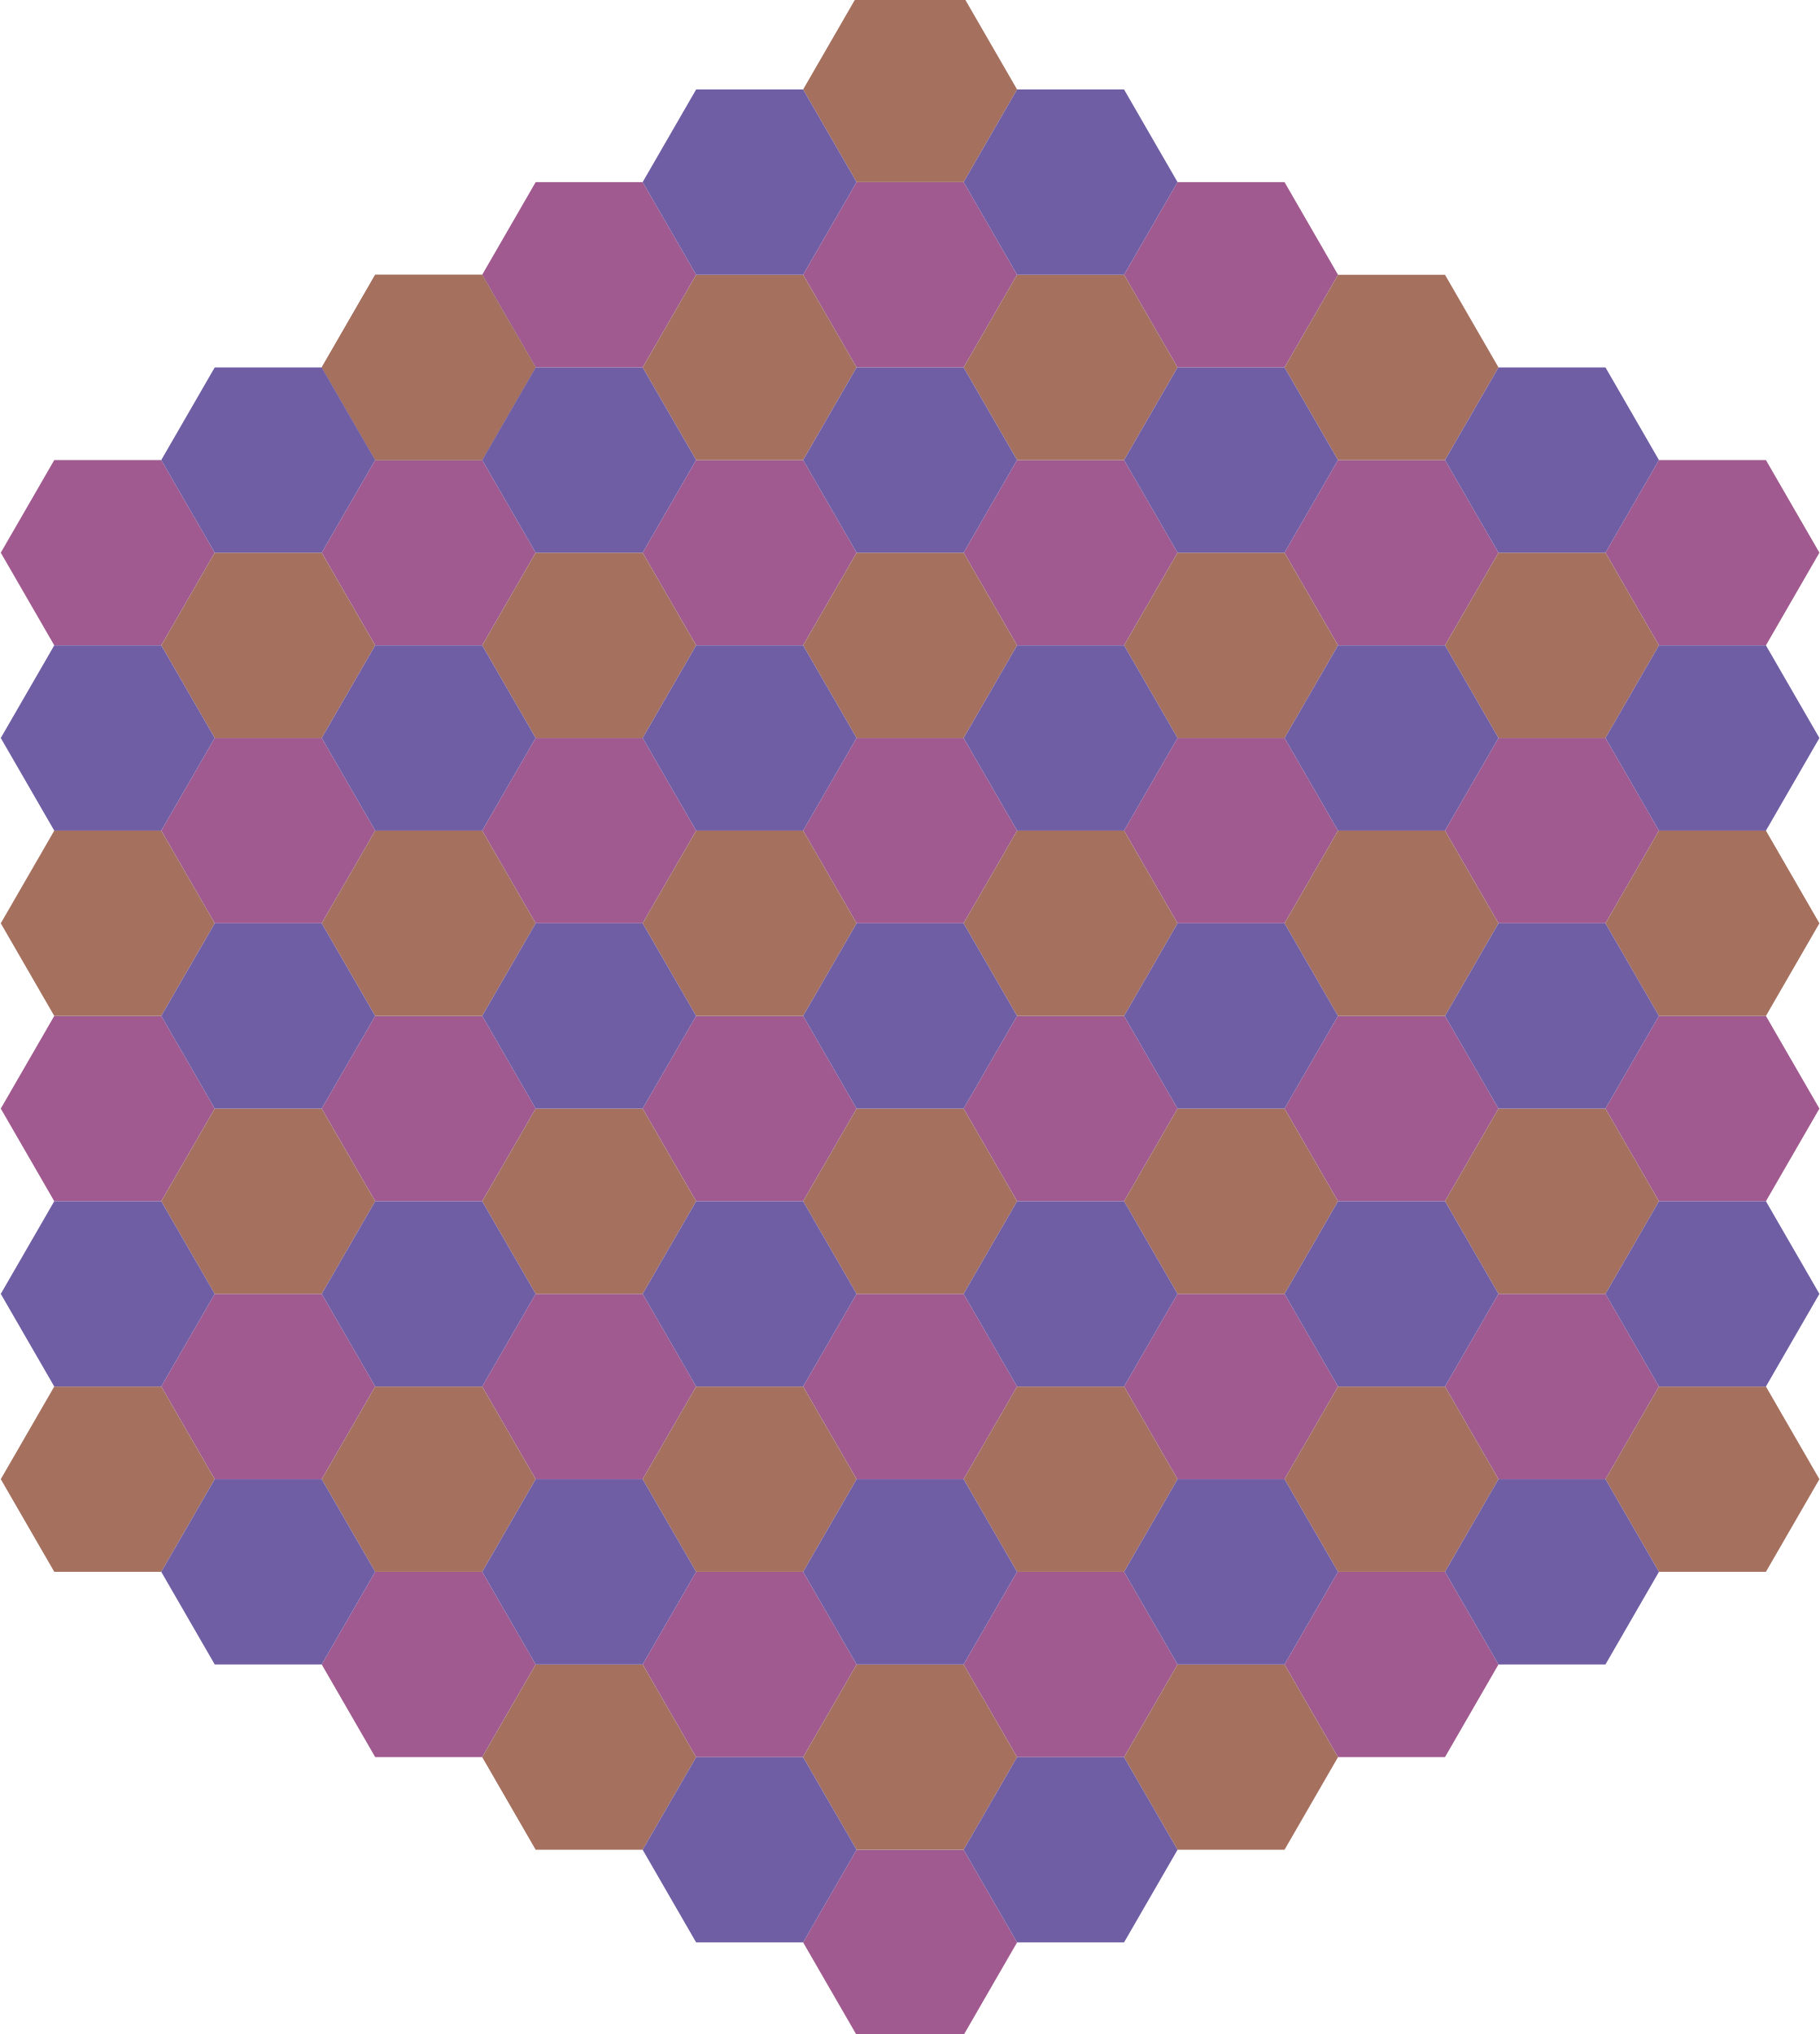
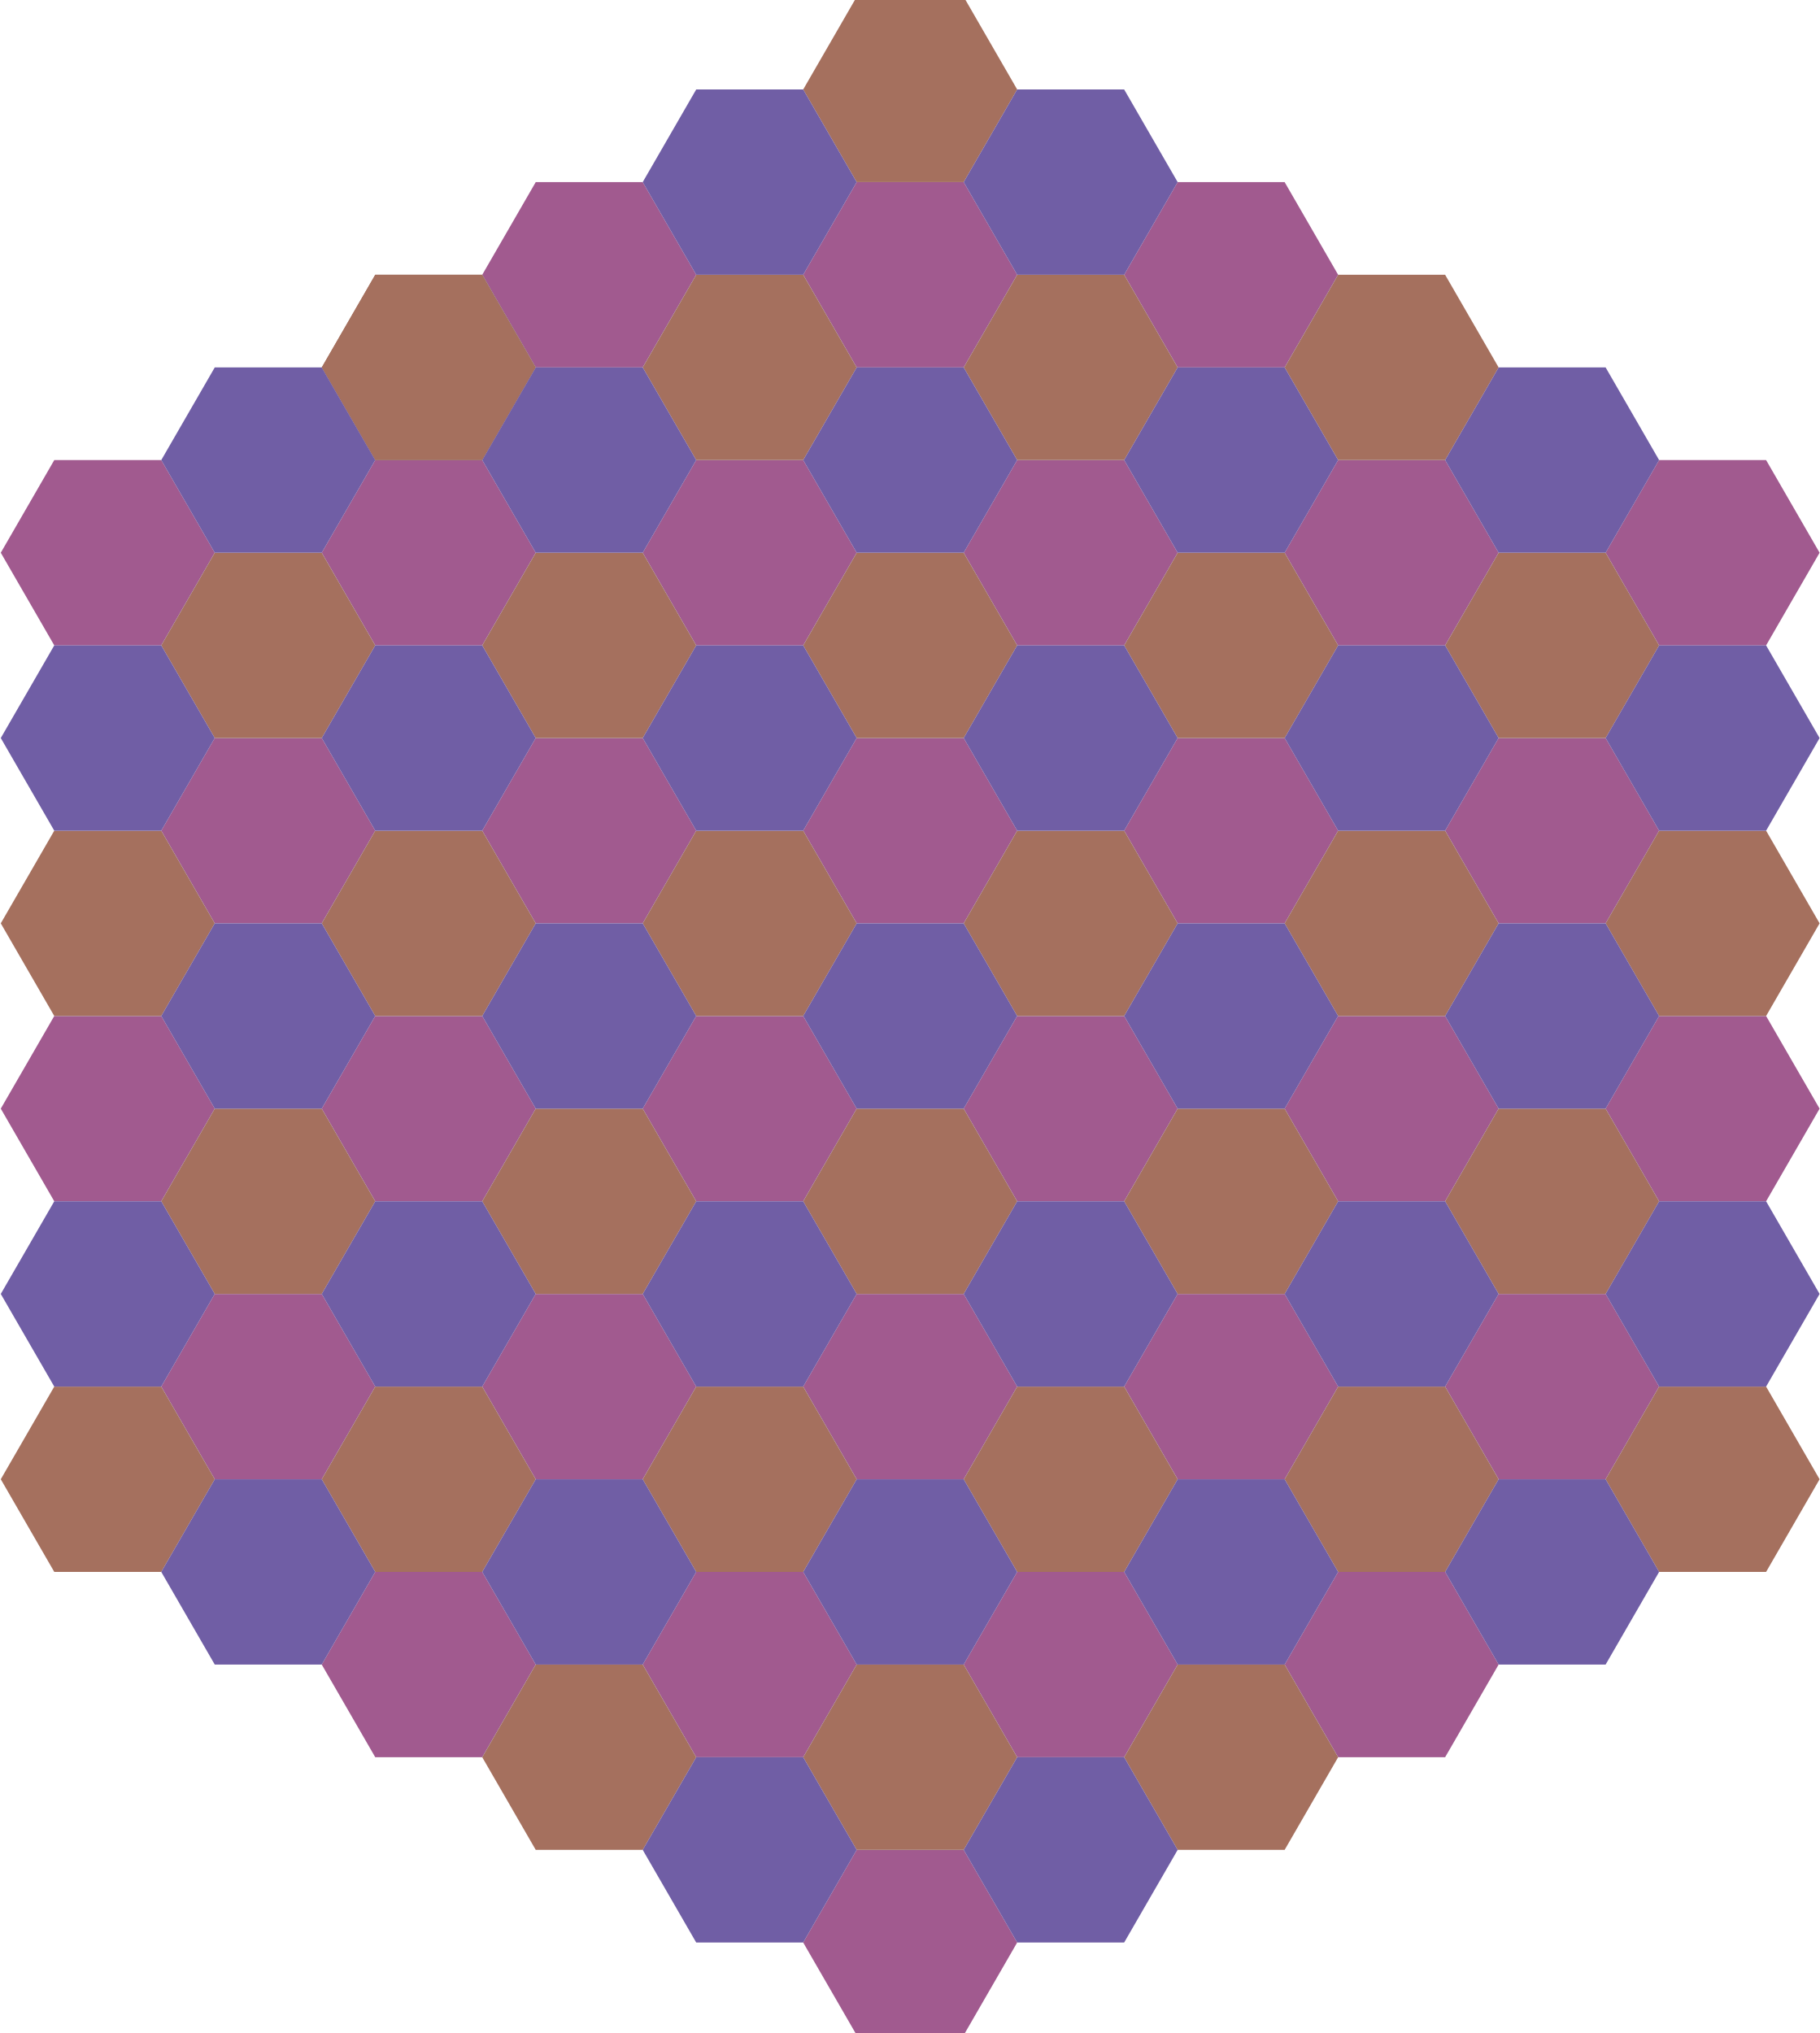
- <svg xmlns="http://www.w3.org/2000/svg" viewBox="158 80 1637 1830" version="1.1" id="svg5">
+ <svg xmlns="http://www.w3.org/2000/svg" viewBox="158 80 1637 1829" version="1.1" id="svg5">
  <defs id="defs2" />
  <g id="layer1">
    <g id="g4398" transform="matrix(1.374146,0,0,1.374146,-677.7896,-19.78916)">
      <path style="fill:#a5705e;fill-opacity:1;fill-rule:evenodd" id="path242-5-3" transform="matrix(0.6863319,0,0,0.6863319,664.9355,-55.19658)" d="M 428.391,536.725 377.363,625.107 H 275.308 l -51.028,-88.383 51.028,-88.383 102.055,0 z" />
      <a href="https://en.wikipedia.org/wiki/Bullseye_(target)">
        <path style="fill:#a5705e;fill-opacity:1;fill-rule:evenodd" id="path242-5-3-button" class="path242-5-3-button" transform="matrix(0.6863319,0,0,0.6863319,664.9355,-55.19658)" d="M 428.391,536.725 377.363,625.107 H 275.308 l -51.028,-88.383 51.028,-88.383 102.055,0 z" />
      </a>
      <path style="fill:#a5705e;fill-opacity:1;fill-rule:evenodd" id="path242-5-3-0" transform="matrix(0.6863319,0,0,0.6863319,875.067,-55.19658)" d="M 428.391,536.725 377.363,625.107 H 275.308 l -51.028,-88.383 51.028,-88.383 102.055,0 z" />
      <path style="fill:#a5705e;fill-opacity:1;fill-rule:evenodd" id="path242-5-3-5-6-4-9" transform="matrix(0.6863319,0,0,0.6863319,559.8697,126.7827)" d="M 428.391,536.725 377.363,625.107 H 275.308 l -51.028,-88.383 51.028,-88.383 102.055,0 z" />
      <path style="fill:#a5705e;fill-opacity:1;fill-rule:evenodd" id="path242-5-3-5-6-4-9-0" transform="matrix(0.6863319,0,0,0.6863319,770.0012,126.7827)" d="M 428.391,536.725 377.363,625.107 H 275.308 l -51.028,-88.383 51.028,-88.383 102.055,0 z" />
      <path style="fill:#a5705e;fill-opacity:1;fill-rule:evenodd" id="path242-5-3-5-6-4-9-9" transform="matrix(0.6863319,0,0,0.6863319,980.1327,126.7827)" d="M 428.391,536.725 377.363,625.107 H 275.308 l -51.028,-88.383 51.028,-88.383 102.055,0 z" />
      <path style="fill:#a5705e;fill-opacity:1;fill-rule:evenodd" id="path242-5-3-5-6-4-9-1" transform="matrix(0.6863319,0,0,0.6863319,1190.264,126.7827)" d="M 428.391,536.725 377.363,625.107 H 275.308 l -51.028,-88.383 51.028,-88.383 102.055,0 z" />
      <path style="fill:#a5705e;fill-opacity:1;fill-rule:evenodd" id="path242-5-3-5-6-4-9-7" transform="matrix(0.6863319,0,0,0.6863319,1400.396,126.7827)" d="M 428.391,536.725 377.363,625.107 H 275.308 l -51.028,-88.383 51.028,-88.383 102.055,0 z" />
      <path style="fill:#a5705e;fill-opacity:1;fill-rule:evenodd" id="path242-5-3-5-6-4-9-08" transform="matrix(0.6863319,0,0,0.6863319,664.9355,308.7619)" d="M 428.391,536.725 377.363,625.107 H 275.308 l -51.028,-88.383 51.028,-88.383 102.055,0 z" />
      <path style="fill:#a5705e;fill-opacity:1;fill-rule:evenodd" id="path242-5-3-5-6-4-9-08-9" transform="matrix(0.6863319,0,0,0.6863319,454.8039,308.7619)" d="M 428.391,536.725 377.363,625.107 H 275.308 l -51.028,-88.383 51.028,-88.383 102.055,0 z" />
      <path style="fill:#a5705e;fill-opacity:1;fill-rule:evenodd" id="path242-5-3-5-6-4-9-0-8" transform="matrix(0.6863319,0,0,0.6863319,875.0669,308.7619)" d="M 428.391,536.725 377.363,625.107 H 275.308 l -51.028,-88.383 51.028,-88.383 102.055,0 z" />
      <path style="fill:#a5705e;fill-opacity:1;fill-rule:evenodd" id="path242-5-3-5-6-4-9-9-5" transform="matrix(0.6863319,0,0,0.6863319,1085.198,308.7619)" d="M 428.391,536.725 377.363,625.107 H 275.308 l -51.028,-88.383 51.028,-88.383 102.055,0 z" />
      <path style="fill:#a5705e;fill-opacity:1;fill-rule:evenodd" id="path242-5-3-5-6-4-9-1-0" transform="matrix(0.6863319,0,0,0.6863319,1295.33,308.7619)" d="M 428.391,536.725 377.363,625.107 H 275.308 l -51.028,-88.383 51.028,-88.383 102.055,0 z" />
      <path style="fill:#a5705e;fill-opacity:1;fill-rule:evenodd" id="path242-5-3-5-6-4-9-7-9" transform="matrix(0.6863319,0,0,0.6863319,1505.461,308.7619)" d="M 428.391,536.725 377.363,625.107 H 275.308 l -51.028,-88.383 51.028,-88.383 102.055,0 z" />
      <path style="fill:#a5705e;fill-opacity:1;fill-rule:evenodd" id="path242-5-3-5-6-4-9-08-8" transform="matrix(0.6863319,0,0,0.6863319,664.9353,672.7204)" d="M 428.391,536.725 377.363,625.107 H 275.308 l -51.028,-88.383 51.028,-88.383 102.055,0 z" />
      <path style="fill:#a5705e;fill-opacity:1;fill-rule:evenodd" id="path242-5-3-5-6-4-9-08-9-9" transform="matrix(0.6863319,0,0,0.6863319,454.8038,672.7204)" d="M 428.391,536.725 377.363,625.107 H 275.308 l -51.028,-88.383 51.028,-88.383 102.055,0 z" />
      <path style="fill:#a5705e;fill-opacity:1;fill-rule:evenodd" id="path242-5-3-5-6-4-9-0-8-6" transform="matrix(0.6863319,0,0,0.6863319,875.0668,672.7204)" d="M 428.391,536.725 377.363,625.107 H 275.308 l -51.028,-88.383 51.028,-88.383 102.055,0 z" />
      <path style="fill:#a5705e;fill-opacity:1;fill-rule:evenodd" id="path242-5-3-5-6-4-9-08-8-9" transform="matrix(0.6863319,0,0,0.6863319,980.1327,854.6996)" d="M 428.391,536.725 377.363,625.107 H 275.308 l -51.028,-88.383 51.028,-88.383 102.055,0 z" />
      <path style="fill:#a5705e;fill-opacity:1;fill-rule:evenodd" id="path242-5-3-5-6-4-9-08-9-9-2" transform="matrix(0.6863319,0,0,0.6863319,770.0011,854.6996)" d="M 428.391,536.725 377.363,625.107 H 275.308 l -51.028,-88.383 51.028,-88.383 102.055,0 z" />
      <path style="fill:#a5705e;fill-opacity:1;fill-rule:evenodd" id="path242-5-3-5-6-4-9-0-8-6-5" transform="matrix(0.6863319,0,0,0.6863319,1190.264,854.6996)" d="M 428.391,536.725 377.363,625.107 H 275.308 l -51.028,-88.383 51.028,-88.383 102.055,0 z" />
      <path style="fill:#a5705e;fill-opacity:1;fill-rule:evenodd" id="path242-5-3-5-6-4-9-9-5-4" transform="matrix(0.6863319,0,0,0.6863319,1085.198,672.7204)" d="M 428.391,536.725 377.363,625.107 H 275.308 l -51.028,-88.383 51.028,-88.383 102.055,0 z" />
      <path style="fill:#a5705e;fill-opacity:1;fill-rule:evenodd" id="path242-5-3-5-6-4-9-1-0-3" transform="matrix(0.6863319,0,0,0.6863319,1295.33,672.7204)" d="M 428.391,536.725 377.363,625.107 H 275.308 l -51.028,-88.383 51.028,-88.383 102.055,0 z" />
      <path style="fill:#a5705e;fill-opacity:1;fill-rule:evenodd" id="path242-5-3-5-6-4-9-7-9-3" transform="matrix(0.6863319,0,0,0.6863319,1505.461,672.7204)" d="M 428.391,536.725 377.363,625.107 H 275.308 l -51.028,-88.383 51.028,-88.383 102.055,0 z" />
      <path style="fill:#a5705e;fill-opacity:1;fill-rule:evenodd" id="path242-5-3-5-6-4-9-08-1" transform="matrix(0.6863319,0,0,0.6863319,770.0012,490.7411)" d="M 428.391,536.725 377.363,625.107 H 275.308 l -51.028,-88.383 51.028,-88.383 102.055,0 z" />
      <path style="fill:#a5705e;fill-opacity:1;fill-rule:evenodd" id="path242-5-3-5-6-4-9-08-9-7" transform="matrix(0.6863319,0,0,0.6863319,559.8697,490.7411)" d="M 428.391,536.725 377.363,625.107 H 275.308 l -51.028,-88.383 51.028,-88.383 102.055,0 z" />
      <path style="fill:#a5705e;fill-opacity:1;fill-rule:evenodd" id="path242-5-3-5-6-4-9-0-8-8" transform="matrix(0.6863319,0,0,0.6863319,980.1327,490.7411)" d="M 428.391,536.725 377.363,625.107 H 275.308 l -51.028,-88.383 51.028,-88.383 102.055,0 z" />
      <path style="fill:#a5705e;fill-opacity:1;fill-rule:evenodd" id="path242-5-3-5-6-4-9-9-5-5" transform="matrix(0.6863319,0,0,0.6863319,1190.264,490.7411)" d="M 428.391,536.725 377.363,625.107 H 275.308 l -51.028,-88.383 51.028,-88.383 102.055,0 z" />
      <path style="fill:#a5705e;fill-opacity:1;fill-rule:evenodd" id="path242-5-3-5-6-4-9-1-0-7" transform="matrix(0.6863319,0,0,0.6863319,1400.396,490.7411)" d="M 428.391,536.725 377.363,625.107 H 275.308 l -51.028,-88.383 51.028,-88.383 102.055,0 z" />
      <path style="fill:#a5705e;fill-opacity:1;fill-rule:evenodd" id="path242-5-3-7" transform="matrix(0.6863319,0,0,0.6863319,980.1327,-237.1758)" d="M 428.391,536.725 377.363,625.107 H 275.308 l -51.028,-88.383 51.028,-88.383 102.055,0 z" />
      <path style="fill:#a5705e;fill-opacity:1;fill-rule:evenodd" id="path242-5-3-0-7" transform="matrix(0.6863319,0,0,0.6863319,1085.198,-55.19658)" d="M 428.391,536.725 377.363,625.107 H 275.308 l -51.028,-88.383 51.028,-88.383 102.055,0 z" />
      <path style="fill:#a5705e;fill-opacity:1;fill-rule:evenodd" id="path242-5-3-0-7-0" transform="matrix(0.6863319,0,0,0.6863319,1295.33,-55.19658)" d="M 428.391,536.725 377.363,625.107 H 275.308 l -51.028,-88.383 51.028,-88.383 102.055,0 z" />
    </g>
    <g id="g4430" style="opacity:1;mix-blend-mode:exclusion;fill:#5ea570;fill-opacity:1;fill-rule:nonzero" transform="matrix(1.374146,0,0,1.374146,-677.7896,-19.78916)">
      <path style="fill:#5ea570;fill-opacity:1;fill-rule:nonzero" id="path242" d="m 748.822,434.494 -35.022,60.66 h -70.044 l -35.022,-60.66 35.022,-60.66 70.044,0 z" />
      <path style="fill:#5ea570;fill-opacity:1;fill-rule:nonzero" id="path242-6" d="M 428.391,536.725 377.363,625.107 H 275.308 l -51.028,-88.383 51.028,-88.383 102.055,0 z" transform="matrix(0.6863319,0,0,0.6863319,664.9355,66.1229)" />
      <path style="fill:#5ea570;fill-opacity:1;fill-rule:nonzero" id="path242-1" d="M 428.391,536.725 377.363,625.107 H 275.308 l -51.028,-88.383 51.028,-88.383 102.055,0 z" transform="matrix(0.6863319,0,0,0.6863319,770.0012,-115.8563)" />
      <path style="fill:#5ea570;fill-opacity:1;fill-rule:nonzero" id="path242-1-2" transform="matrix(0.6863319,0,0,0.6863319,1190.264,-115.8563)" d="M 428.391,536.725 377.363,625.107 H 275.308 l -51.028,-88.383 51.028,-88.383 102.055,0 z" />
      <path style="fill:#5ea570;fill-opacity:1;fill-rule:nonzero" id="path242-52" d="M 428.391,536.725 377.363,625.107 H 275.308 l -51.028,-88.383 51.028,-88.383 102.055,0 z" transform="matrix(0.6863319,0,0,0.6863319,875.067,66.1229)" />
      <path style="fill:#5ea570;fill-opacity:1;fill-rule:nonzero" id="path242-52-8" transform="matrix(0.6863319,0,0,0.6863319,1085.198,66.1229)" d="M 428.391,536.725 377.363,625.107 H 275.308 l -51.028,-88.383 51.028,-88.383 102.055,0 z" />
      <path style="fill:#5ea570;fill-opacity:1;fill-rule:nonzero" id="path242-52-8-1" transform="matrix(0.6863319,0,0,0.6863319,980.1327,-115.8563)" d="M 428.391,536.725 377.363,625.107 H 275.308 l -51.028,-88.383 51.028,-88.383 102.055,0 z" />
      <path style="fill:#5ea570;fill-opacity:1;fill-rule:nonzero" id="path242-52-8-6" transform="matrix(0.6863319,0,0,0.6863319,1295.33,66.1229)" d="M 428.391,536.725 377.363,625.107 H 275.308 l -51.028,-88.383 51.028,-88.383 102.055,0 z" />
      <path style="fill:#5ea570;fill-opacity:1;fill-rule:nonzero" id="path242-52-8-6-9" transform="matrix(0.6863319,0,0,0.6863319,1505.461,66.12291)" d="M 428.391,536.725 377.363,625.107 H 275.308 l -51.028,-88.383 51.028,-88.383 102.055,0 z" />
      <path style="fill:#5ea570;fill-opacity:1;fill-rule:nonzero" id="path242-8" d="M 428.391,536.725 377.363,625.107 H 275.308 l -51.028,-88.383 51.028,-88.383 102.055,0 z" transform="matrix(0.6863319,0,0,0.6863319,559.8697,248.1021)" />
      <path style="fill:#5ea570;fill-opacity:1;fill-rule:nonzero" id="path242-6-4" transform="matrix(0.6863319,0,0,0.6863319,770.0012,248.1021)" d="M 428.391,536.725 377.363,625.107 H 275.308 l -51.028,-88.383 51.028,-88.383 102.055,0 z" />
      <path style="fill:#5ea570;fill-opacity:1;fill-rule:nonzero" id="path242-52-81" transform="matrix(0.6863319,0,0,0.6863319,980.1327,248.1021)" d="M 428.391,536.725 377.363,625.107 H 275.308 l -51.028,-88.383 51.028,-88.383 102.055,0 z" />
      <path style="fill:#5ea570;fill-opacity:1;fill-rule:nonzero" id="path242-52-8-0" transform="matrix(0.6863319,0,0,0.6863319,1190.264,248.1021)" d="M 428.391,536.725 377.363,625.107 H 275.308 l -51.028,-88.383 51.028,-88.383 102.055,0 z" />
      <path style="fill:#5ea570;fill-opacity:1;fill-rule:nonzero" id="path242-52-8-6-3" transform="matrix(0.6863319,0,0,0.6863319,1400.396,248.1021)" d="M 428.391,536.725 377.363,625.107 H 275.308 l -51.028,-88.383 51.028,-88.383 102.055,0 z" />
      <path style="fill:#5ea570;fill-opacity:1;fill-rule:nonzero" id="path242-63" d="M 428.391,536.725 377.363,625.107 H 275.308 l -51.028,-88.383 51.028,-88.383 102.055,0 z" transform="matrix(0.6863319,0,0,0.6863319,454.8039,430.0814)" />
      <path style="fill:#5ea570;fill-opacity:1;fill-rule:nonzero" id="path242-6-8" transform="matrix(0.6863319,0,0,0.6863319,664.9354,430.0814)" d="M 428.391,536.725 377.363,625.107 H 275.308 l -51.028,-88.383 51.028,-88.383 102.055,0 z" />
      <path style="fill:#5ea570;fill-opacity:1;fill-rule:nonzero" id="path242-52-5" transform="matrix(0.6863319,0,0,0.6863319,875.0669,430.0814)" d="M 428.391,536.725 377.363,625.107 H 275.308 l -51.028,-88.383 51.028,-88.383 102.055,0 z" />
      <path style="fill:#5ea570;fill-opacity:1;fill-rule:nonzero" id="path242-52-8-61" transform="matrix(0.6863319,0,0,0.6863319,1085.198,430.0814)" d="M 428.391,536.725 377.363,625.107 H 275.308 l -51.028,-88.383 51.028,-88.383 102.055,0 z" />
      <path style="fill:#5ea570;fill-opacity:1;fill-rule:nonzero" id="path242-52-8-6-1" transform="matrix(0.6863319,0,0,0.6863319,1295.33,430.0814)" d="M 428.391,536.725 377.363,625.107 H 275.308 l -51.028,-88.383 51.028,-88.383 102.055,0 z" />
      <path style="fill:#5ea570;fill-opacity:1;fill-rule:nonzero" id="path242-52-8-6-9-5" transform="matrix(0.6863319,0,0,0.6863319,1505.461,430.0814)" d="M 428.391,536.725 377.363,625.107 H 275.308 l -51.028,-88.383 51.028,-88.383 102.055,0 z" />
      <path style="fill:#5ea570;fill-opacity:1;fill-rule:nonzero" id="path242-6-8-3" transform="matrix(0.6863319,0,0,0.6863319,559.8696,612.0606)" d="M 428.391,536.725 377.363,625.107 H 275.308 l -51.028,-88.383 51.028,-88.383 102.055,0 z" />
      <path style="fill:#5ea570;fill-opacity:1;fill-rule:nonzero" id="path242-52-5-8" transform="matrix(0.6863319,0,0,0.6863319,770.0011,612.0606)" d="M 428.391,536.725 377.363,625.107 H 275.308 l -51.028,-88.383 51.028,-88.383 102.055,0 z" />
      <path style="fill:#5ea570;fill-opacity:1;fill-rule:nonzero" id="path242-52-8-61-8" transform="matrix(0.6863319,0,0,0.6863319,980.1326,612.0606)" d="M 428.391,536.725 377.363,625.107 H 275.308 l -51.028,-88.383 51.028,-88.383 102.055,0 z" />
      <path style="fill:#5ea570;fill-opacity:1;fill-rule:nonzero" id="path242-52-8-6-1-3" transform="matrix(0.6863319,0,0,0.6863319,1190.264,612.0606)" d="M 428.391,536.725 377.363,625.107 H 275.308 l -51.028,-88.383 51.028,-88.383 102.055,0 z" />
      <path style="fill:#5ea570;fill-opacity:1;fill-rule:nonzero" id="path242-6-8-3-3" transform="matrix(0.6863319,0,0,0.6863319,664.9353,794.0399)" d="M 428.391,536.725 377.363,625.107 H 275.308 l -51.028,-88.383 51.028,-88.383 102.055,0 z" />
      <path style="fill:#5ea570;fill-opacity:1;fill-rule:nonzero" id="path242-6-8-3-3-5" transform="matrix(0.6863319,0,0,0.6863319,980.1326,976.0191)" d="M 428.391,536.725 377.363,625.107 H 275.308 l -51.028,-88.383 51.028,-88.383 102.055,0 z" />
      <path style="fill:#5ea570;fill-opacity:1;fill-rule:nonzero" id="path242-52-5-8-0" transform="matrix(0.6863319,0,0,0.6863319,875.0669,794.0399)" d="M 428.391,536.725 377.363,625.107 H 275.308 l -51.028,-88.383 51.028,-88.383 102.055,0 z" />
      <path style="fill:#5ea570;fill-opacity:1;fill-rule:nonzero" id="path242-52-8-61-8-3" transform="matrix(0.6863319,0,0,0.6863319,1085.198,794.0399)" d="M 428.391,536.725 377.363,625.107 H 275.308 l -51.028,-88.383 51.028,-88.383 102.055,0 z" />
      <path style="fill:#5ea570;fill-opacity:1;fill-rule:nonzero" id="path242-52-8-6-1-3-0" transform="matrix(0.6863319,0,0,0.6863319,1295.33,794.0399)" d="M 428.391,536.725 377.363,625.107 H 275.308 l -51.028,-88.383 51.028,-88.383 102.055,0 z" />
      <path style="fill:#5ea570;fill-opacity:1;fill-rule:nonzero" id="path242-52-8-6-9-5-1" transform="matrix(0.6863319,0,0,0.6863319,1400.396,612.0606)" d="M 428.391,536.725 377.363,625.107 H 275.308 l -51.028,-88.383 51.028,-88.383 102.055,0 z" />
    </g>
    <g id="g4366" transform="matrix(1.374146,0,0,1.374146,-677.7896,-19.78916)">
      <path style="fill:#705ea5;fill-opacity:1;fill-rule:evenodd" id="path242-5" d="M 428.391,536.725 377.363,625.107 H 275.308 l -51.028,-88.383 51.028,-88.383 102.055,0 z" transform="matrix(0.6863319,0,0,0.6863319,559.8697,5.463161)" />
      <path style="fill:#705ea5;fill-opacity:1;fill-rule:evenodd" id="path242-5-4" transform="matrix(0.6863319,0,0,0.6863319,454.8039,187.4424)" d="M 428.391,536.725 377.363,625.107 H 275.308 l -51.028,-88.383 51.028,-88.383 102.055,0 z" />
      <path style="fill:#705ea5;fill-opacity:1;fill-rule:evenodd" id="path242-5-4-5" transform="matrix(0.6863319,0,0,0.6863319,664.9355,187.4424)" d="M 428.391,536.725 377.363,625.107 H 275.308 l -51.028,-88.383 51.028,-88.383 102.055,0 z" />
      <path style="fill:#705ea5;fill-opacity:1;fill-rule:evenodd" id="path242-5-2" transform="matrix(0.6863319,0,0,0.6863319,875.067,-176.5161)" d="M 428.391,536.725 377.363,625.107 H 275.308 l -51.028,-88.383 51.028,-88.383 102.055,0 z" />
      <path style="fill:#705ea5;fill-opacity:1;fill-rule:evenodd" id="path242-5-2-9" transform="matrix(0.6863319,0,0,0.6863319,1085.198,-176.5161)" d="M 428.391,536.725 377.363,625.107 H 275.308 l -51.028,-88.383 51.028,-88.383 102.055,0 z" />
      <path style="fill:#705ea5;fill-opacity:1;fill-rule:evenodd" id="path242-5-4-54" transform="matrix(0.6863319,0,0,0.6863319,875.067,187.4424)" d="M 428.391,536.725 377.363,625.107 H 275.308 l -51.028,-88.383 51.028,-88.383 102.055,0 z" />
      <path style="fill:#705ea5;fill-opacity:1;fill-rule:evenodd" id="path242-5-4-54-6" transform="matrix(0.6863319,0,0,0.6863319,1085.198,187.4424)" d="M 428.391,536.725 377.363,625.107 H 275.308 l -51.028,-88.383 51.028,-88.383 102.055,0 z" />
      <path style="fill:#705ea5;fill-opacity:1;fill-rule:evenodd" id="path242-5-4-54-6-8" transform="matrix(0.6863319,0,0,0.6863319,1295.33,187.4424)" d="M 428.391,536.725 377.363,625.107 H 275.308 l -51.028,-88.383 51.028,-88.383 102.055,0 z" />
      <path style="fill:#705ea5;fill-opacity:1;fill-rule:evenodd" id="path242-5-4-54-6-8-7" transform="matrix(0.6863319,0,0,0.6863319,1190.264,5.463161)" d="M 428.391,536.725 377.363,625.107 H 275.308 l -51.028,-88.383 51.028,-88.383 102.055,0 z" />
      <path style="fill:#705ea5;fill-opacity:1;fill-rule:evenodd" id="path242-5-4-54-6-8-1" transform="matrix(0.6863319,0,0,0.6863319,980.1327,5.463161)" d="M 428.391,536.725 377.363,625.107 H 275.308 l -51.028,-88.383 51.028,-88.383 102.055,0 z" />
      <path style="fill:#705ea5;fill-opacity:1;fill-rule:evenodd" id="path242-5-4-54-6-8-15" transform="matrix(0.6863319,0,0,0.6863319,770.0012,5.463161)" d="M 428.391,536.725 377.363,625.107 H 275.308 l -51.028,-88.383 51.028,-88.383 102.055,0 z" />
      <path style="fill:#705ea5;fill-opacity:1;fill-rule:evenodd" id="path242-5-4-54-6-8-4" transform="matrix(0.6863319,0,0,0.6863319,1400.396,5.463171)" d="M 428.391,536.725 377.363,625.107 H 275.308 l -51.028,-88.383 51.028,-88.383 102.055,0 z" />
      <path style="fill:#705ea5;fill-opacity:1;fill-rule:evenodd" id="path242-5-4-54-6-8-5" transform="matrix(0.6863319,0,0,0.6863319,1505.461,187.4424)" d="M 428.391,536.725 377.363,625.107 H 275.308 l -51.028,-88.383 51.028,-88.383 102.055,0 z" />
      <path style="fill:#705ea5;fill-opacity:1;fill-rule:evenodd" id="path242-5-4-5-4" transform="matrix(0.6863319,0,0,0.6863319,559.8697,369.4216)" d="M 428.391,536.725 377.363,625.107 H 275.308 l -51.028,-88.383 51.028,-88.383 102.055,0 z" />
      <path style="fill:#705ea5;fill-opacity:1;fill-rule:evenodd" id="path242-5-4-54-4" transform="matrix(0.6863319,0,0,0.6863319,770.0012,369.4216)" d="M 428.391,536.725 377.363,625.107 H 275.308 l -51.028,-88.383 51.028,-88.383 102.055,0 z" />
      <path style="fill:#705ea5;fill-opacity:1;fill-rule:evenodd" id="path242-5-4-54-6-4" transform="matrix(0.6863319,0,0,0.6863319,980.1327,369.4216)" d="M 428.391,536.725 377.363,625.107 H 275.308 l -51.028,-88.383 51.028,-88.383 102.055,0 z" />
      <path style="fill:#705ea5;fill-opacity:1;fill-rule:evenodd" id="path242-5-4-54-6-8-76" transform="matrix(0.6863319,0,0,0.6863319,1190.264,369.4216)" d="M 428.391,536.725 377.363,625.107 H 275.308 l -51.028,-88.383 51.028,-88.383 102.055,0 z" />
      <path style="fill:#705ea5;fill-opacity:1;fill-rule:evenodd" id="path242-5-4-54-6-8-5-3" transform="matrix(0.6863319,0,0,0.6863319,1400.396,369.4216)" d="M 428.391,536.725 377.363,625.107 H 275.308 l -51.028,-88.383 51.028,-88.383 102.055,0 z" />
      <path style="fill:#705ea5;fill-opacity:1;fill-rule:evenodd" id="path242-5-4-5-4-1" transform="matrix(0.6863319,0,0,0.6863319,454.8039,551.4008)" d="M 428.391,536.725 377.363,625.107 H 275.308 l -51.028,-88.383 51.028,-88.383 102.055,0 z" />
      <path style="fill:#705ea5;fill-opacity:1;fill-rule:evenodd" id="path242-5-4-54-4-8" transform="matrix(0.6863319,0,0,0.6863319,664.9354,551.4009)" d="M 428.391,536.725 377.363,625.107 H 275.308 l -51.028,-88.383 51.028,-88.383 102.055,0 z" />
      <path style="fill:#705ea5;fill-opacity:1;fill-rule:evenodd" id="path242-5-4-54-6-4-5" transform="matrix(0.6863319,0,0,0.6863319,875.0669,551.4009)" d="M 428.391,536.725 377.363,625.107 H 275.308 l -51.028,-88.383 51.028,-88.383 102.055,0 z" />
      <path style="fill:#705ea5;fill-opacity:1;fill-rule:evenodd" id="path242-5-4-54-6-8-76-9" transform="matrix(0.6863319,0,0,0.6863319,1085.198,551.4009)" d="M 428.391,536.725 377.363,625.107 H 275.308 l -51.028,-88.383 51.028,-88.383 102.055,0 z" />
      <path style="fill:#705ea5;fill-opacity:1;fill-rule:evenodd" id="path242-5-4-54-6-8-5-3-7" transform="matrix(0.6863319,0,0,0.6863319,1295.33,551.4009)" d="M 428.391,536.725 377.363,625.107 H 275.308 l -51.028,-88.383 51.028,-88.383 102.055,0 z" />
      <path style="fill:#705ea5;fill-opacity:1;fill-rule:evenodd" id="path242-5-4-5-4-1-6" transform="matrix(0.6863319,0,0,0.6863319,559.8696,733.3801)" d="M 428.391,536.725 377.363,625.107 H 275.308 l -51.028,-88.383 51.028,-88.383 102.055,0 z" />
      <path style="fill:#705ea5;fill-opacity:1;fill-rule:evenodd" id="path242-5-4-54-4-8-0" transform="matrix(0.6863319,0,0,0.6863319,770.0011,733.3801)" d="M 428.391,536.725 377.363,625.107 H 275.308 l -51.028,-88.383 51.028,-88.383 102.055,0 z" />
      <path style="fill:#705ea5;fill-opacity:1;fill-rule:evenodd" id="path242-5-4-5-4-1-6-4" transform="matrix(0.6863319,0,0,0.6863319,875.0669,915.3593)" d="M 428.391,536.725 377.363,625.107 H 275.308 l -51.028,-88.383 51.028,-88.383 102.055,0 z" />
      <path style="fill:#705ea5;fill-opacity:1;fill-rule:evenodd" id="path242-5-4-54-4-8-0-0" transform="matrix(0.6863319,0,0,0.6863319,1085.198,915.3593)" d="M 428.391,536.725 377.363,625.107 H 275.308 l -51.028,-88.383 51.028,-88.383 102.055,0 z" />
      <path style="fill:#705ea5;fill-opacity:1;fill-rule:evenodd" id="path242-5-4-54-6-4-5-4" transform="matrix(0.6863319,0,0,0.6863319,980.1326,733.3801)" d="M 428.391,536.725 377.363,625.107 H 275.308 l -51.028,-88.383 51.028,-88.383 102.055,0 z" />
      <path style="fill:#705ea5;fill-opacity:1;fill-rule:evenodd" id="path242-5-4-54-6-8-76-9-8" transform="matrix(0.6863319,0,0,0.6863319,1190.264,733.3801)" d="M 428.391,536.725 377.363,625.107 H 275.308 l -51.028,-88.383 51.028,-88.383 102.055,0 z" />
      <path style="fill:#705ea5;fill-opacity:1;fill-rule:evenodd" id="path242-5-4-54-6-8-5-3-7-8" transform="matrix(0.6863319,0,0,0.6863319,1400.396,733.3801)" d="M 428.391,536.725 377.363,625.107 H 275.308 l -51.028,-88.383 51.028,-88.383 102.055,0 z" />
      <path style="fill:#705ea5;fill-opacity:1;fill-rule:evenodd" id="path242-5-4-54-6-8-5-3-7-5" transform="matrix(0.6863319,0,0,0.6863319,1505.461,551.4009)" d="M 428.391,536.725 377.363,625.107 H 275.308 l -51.028,-88.383 51.028,-88.383 102.055,0 z" />
    </g>
  </g>
</svg>
